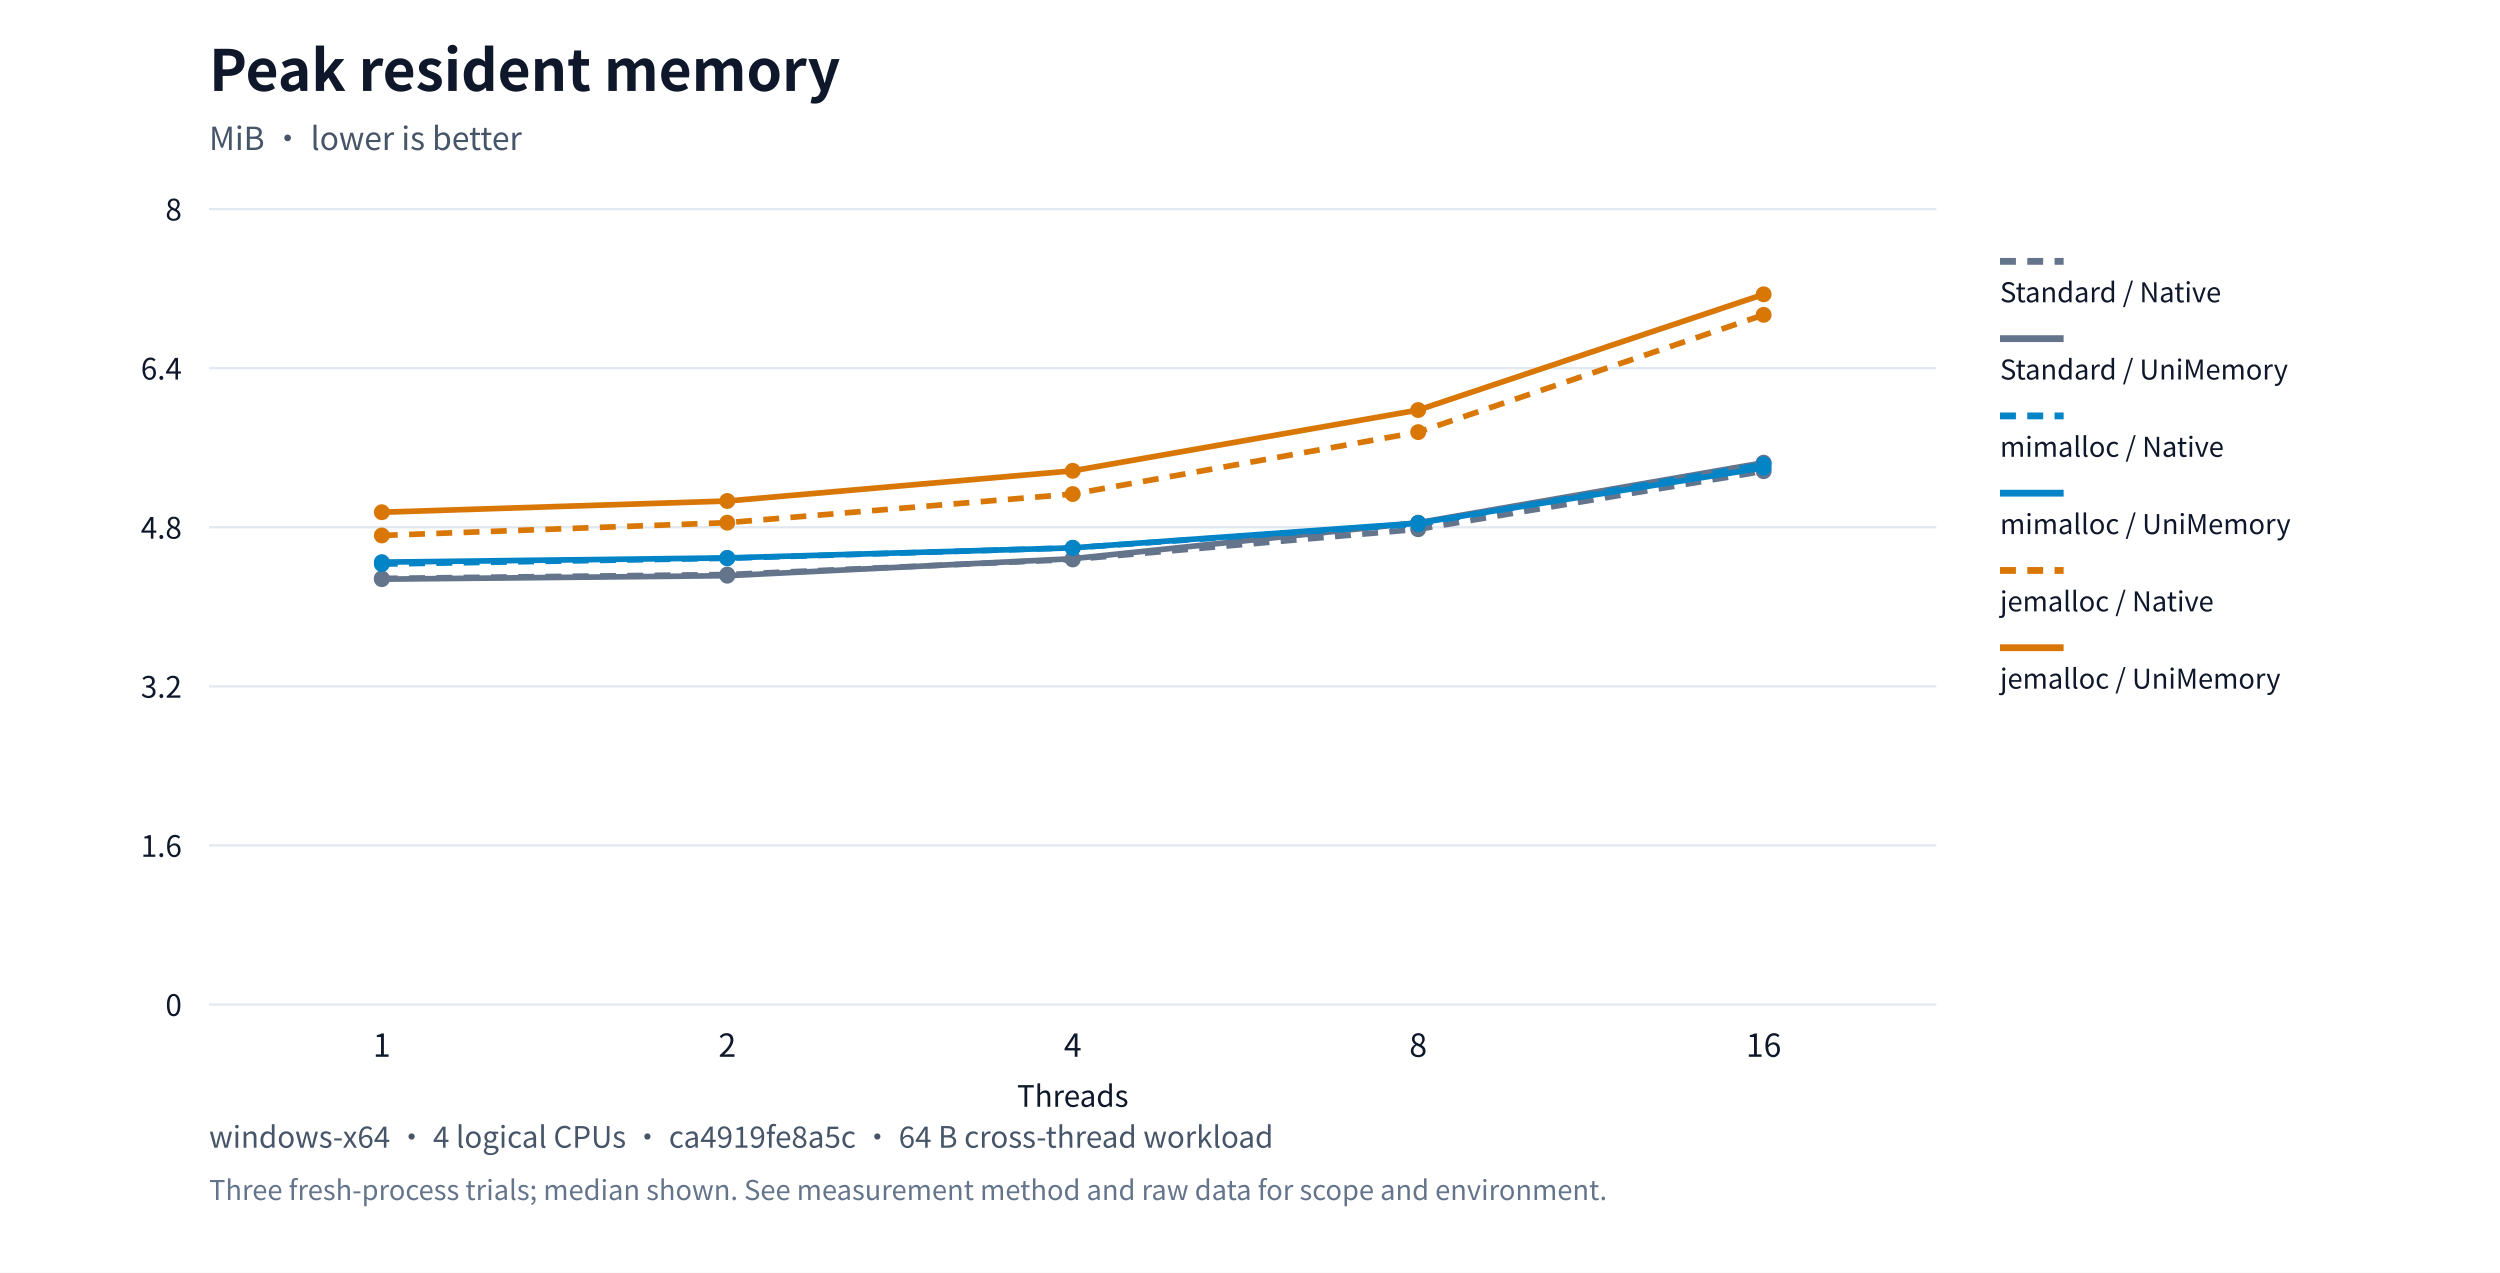
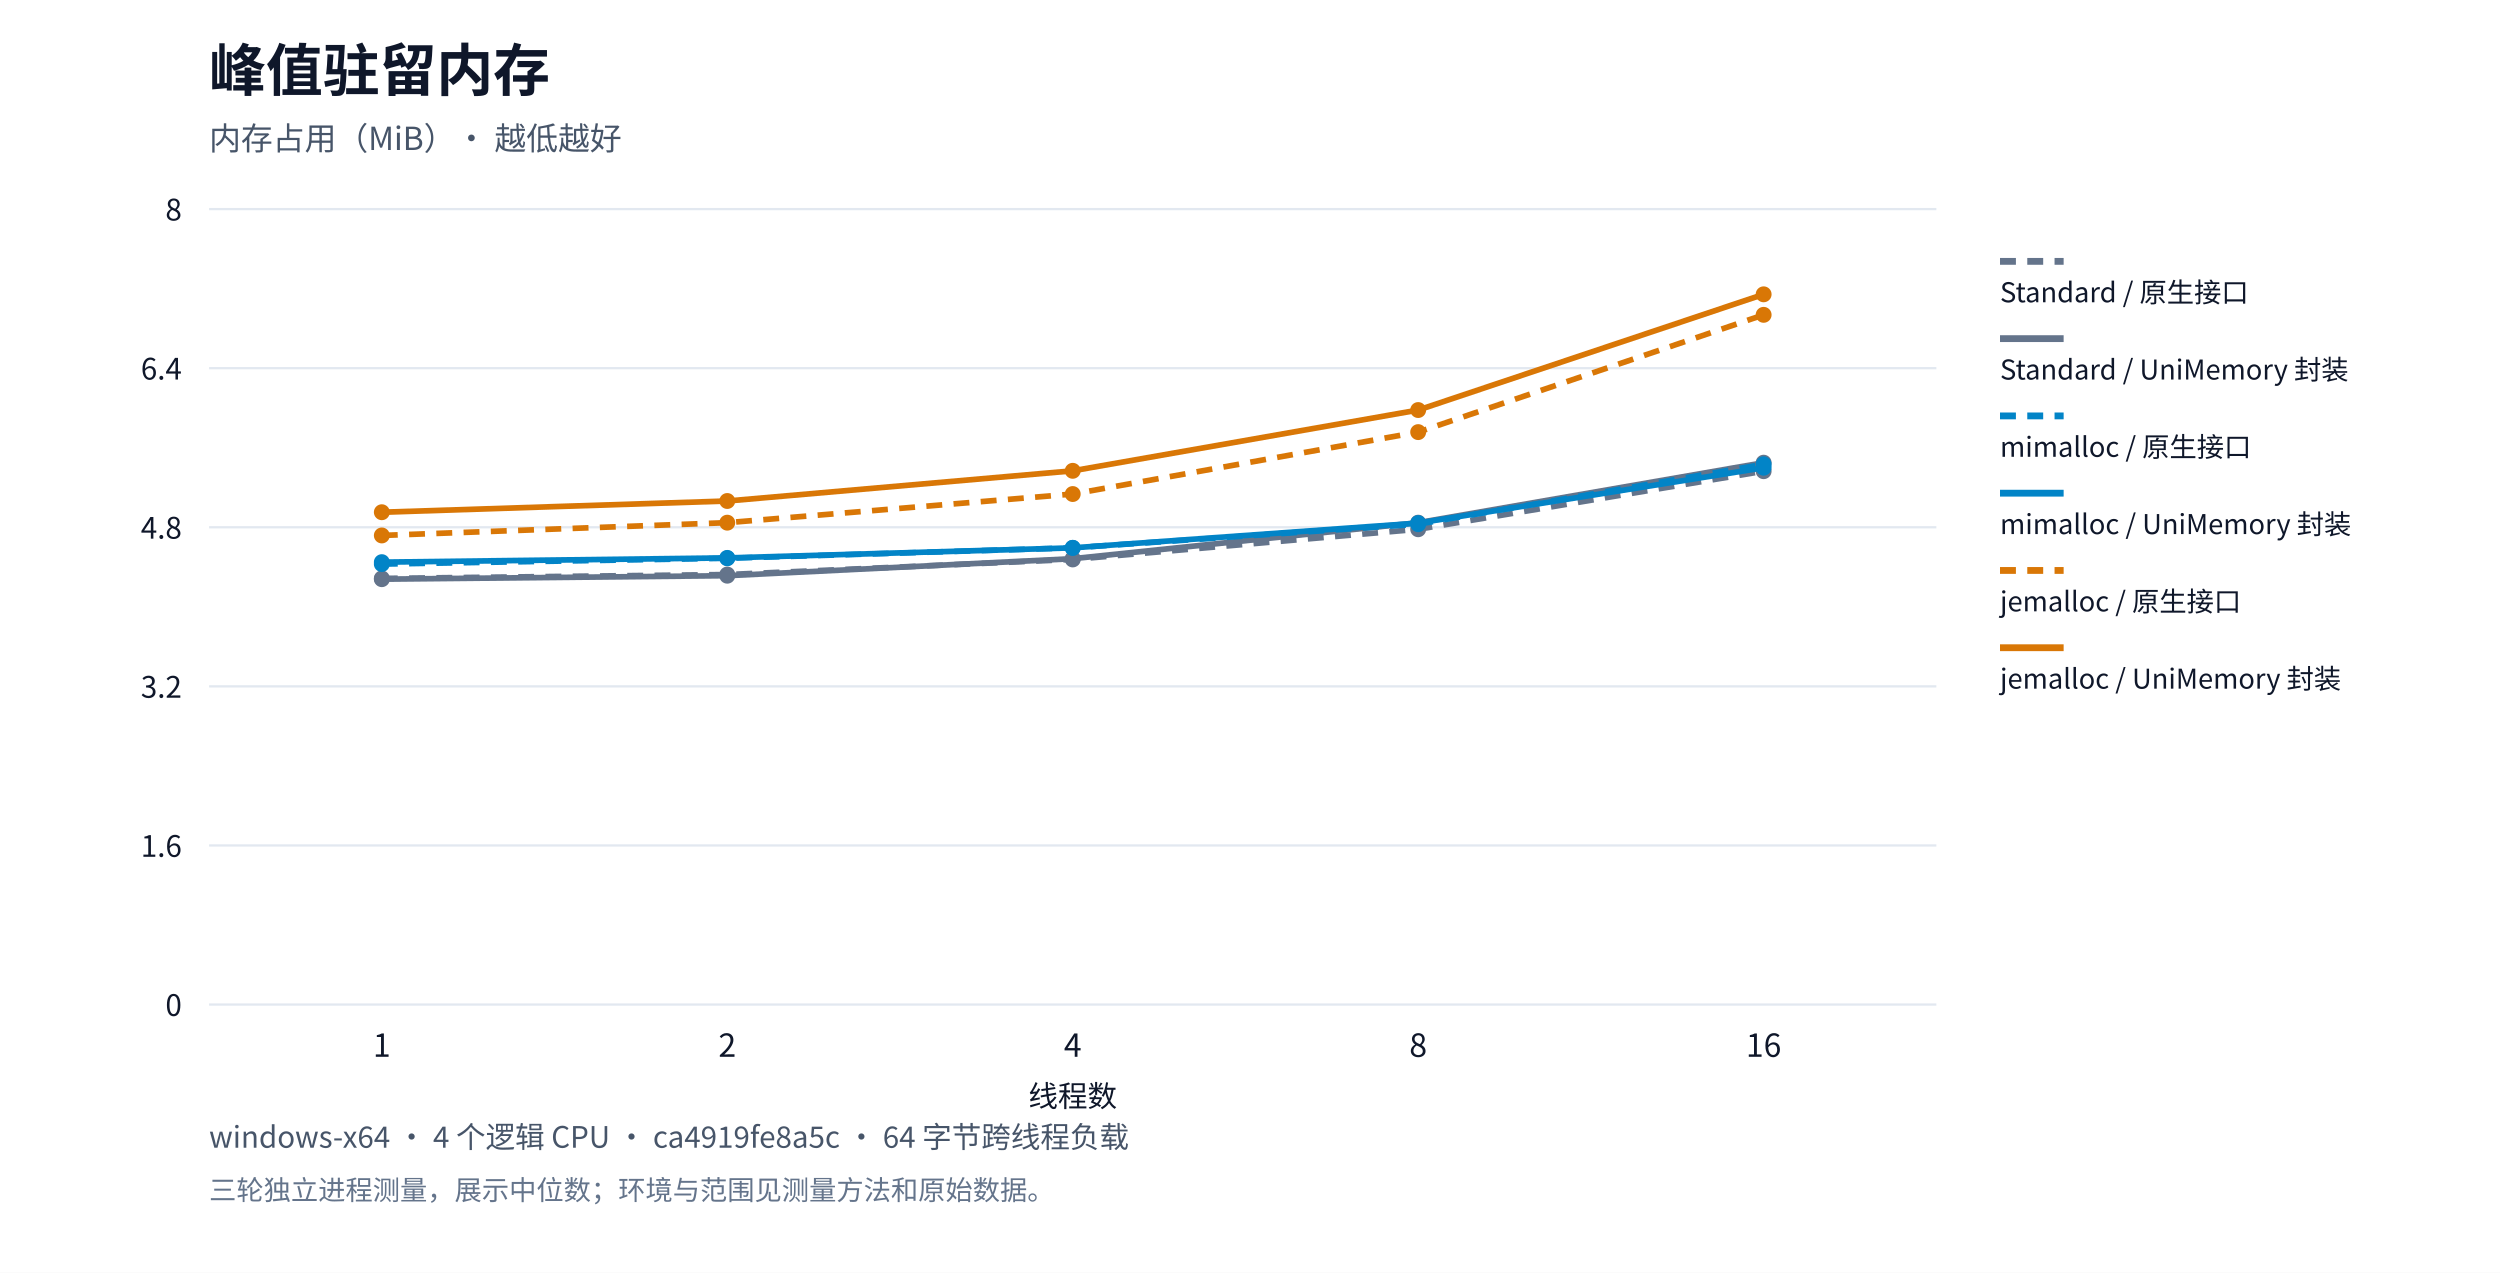
- <svg xmlns="http://www.w3.org/2000/svg" xml:lang="en" viewBox="0 0 1100 560" role="img">
+ <svg xmlns="http://www.w3.org/2000/svg" xml:lang="zh-CN" viewBox="0 0 1100 560" role="img">
  <rect width="1100" height="560" fill="#ffffff" />
  <g font-family="system-ui,Segoe UI,Microsoft YaHei,PingFang SC,Noto Sans CJK SC,sans-serif" fill="#0f172a">
-     <text x="92" y="40" font-size="25" font-weight="650">Peak resident memory</text>
-     <text x="92" y="66" font-size="14" fill="#475569">MiB · lower is better</text>
+     <text x="92" y="40" font-size="25" font-weight="650">峰值驻留内存</text>
+     <text x="92" y="66" font-size="14" fill="#475569">内存占用（MiB）· 越低越好</text>
    <path d="M92,442.0h760" stroke="#e2e8f0" />
    <text x="80" y="447.0" text-anchor="end" font-size="13">0</text>
    <path d="M92,372.0h760" stroke="#e2e8f0" />
    <text x="80" y="377.0" text-anchor="end" font-size="13">1.6</text>
    <path d="M92,302.0h760" stroke="#e2e8f0" />
    <text x="80" y="307.0" text-anchor="end" font-size="13">3.2</text>
    <path d="M92,232.0h760" stroke="#e2e8f0" />
    <text x="80" y="237.0" text-anchor="end" font-size="13">4.8</text>
    <path d="M92,162.0h760" stroke="#e2e8f0" />
    <text x="80" y="167.0" text-anchor="end" font-size="13">6.4</text>
    <path d="M92,92.0h760" stroke="#e2e8f0" />
    <text x="80" y="97.0" text-anchor="end" font-size="13">8</text>
    <text x="168.0" y="465" text-anchor="middle" font-size="14">1</text>
    <text x="320.0" y="465" text-anchor="middle" font-size="14">2</text>
    <text x="472.0" y="465" text-anchor="middle" font-size="14">4</text>
    <text x="624.0" y="465" text-anchor="middle" font-size="14">8</text>
    <text x="776.0" y="465" text-anchor="middle" font-size="14">16</text>
    <circle cx="168.0" cy="254.5" r="3.5" fill="#64748b" />
    <circle cx="320.0" cy="252.797" r="3.5" fill="#64748b" />
    <circle cx="472.0" cy="246.155" r="3.5" fill="#64748b" />
    <circle cx="624.0" cy="232.872" r="3.5" fill="#64748b" />
    <circle cx="776.0" cy="207.327" r="3.5" fill="#64748b" />
    <polyline points="168.0,254.5 320.0,252.797 472.0,246.155 624.0,232.872 776.0,207.327" fill="none" stroke="#64748b" stroke-width="2.5" stroke-dasharray="7 5" />
    <path d="M880,115h28" stroke="#64748b" stroke-width="3" stroke-dasharray="7 5" />
-     <text x="880" y="133" font-size="12">Standard / Native</text>
+     <text x="880" y="133" font-size="12">Standard / 原生接口</text>
    <circle cx="168.0" cy="254.841" r="3.5" fill="#64748b" />
    <circle cx="320.0" cy="253.308" r="3.5" fill="#64748b" />
    <circle cx="472.0" cy="245.815" r="3.5" fill="#64748b" />
    <circle cx="624.0" cy="229.977" r="3.5" fill="#64748b" />
    <circle cx="776.0" cy="203.58" r="3.5" fill="#64748b" />
    <polyline points="168.0,254.841 320.0,253.308 472.0,245.815 624.0,229.977 776.0,203.58" fill="none" stroke="#64748b" stroke-width="2.5" />
    <path d="M880,149h28" stroke="#64748b" stroke-width="3" />
-     <text x="880" y="167" font-size="12">Standard / UniMemory</text>
+     <text x="880" y="167" font-size="12">Standard / UniMemory 封装</text>
    <circle cx="168.0" cy="248.199" r="3.5" fill="#0284c7" />
    <circle cx="320.0" cy="245.644" r="3.5" fill="#0284c7" />
    <circle cx="472.0" cy="241.046" r="3.5" fill="#0284c7" />
    <circle cx="624.0" cy="230.658" r="3.5" fill="#0284c7" />
    <circle cx="776.0" cy="204.262" r="3.5" fill="#0284c7" />
    <polyline points="168.0,248.199 320.0,245.644 472.0,241.046 624.0,230.658 776.0,204.262" fill="none" stroke="#0284c7" stroke-width="2.5" stroke-dasharray="7 5" />
    <path d="M880,183h28" stroke="#0284c7" stroke-width="3" stroke-dasharray="7 5" />
-     <text x="880" y="201" font-size="12">mimalloc / Native</text>
+     <text x="880" y="201" font-size="12">mimalloc / 原生接口</text>
    <circle cx="168.0" cy="247.347" r="3.5" fill="#0284c7" />
    <circle cx="320.0" cy="245.474" r="3.5" fill="#0284c7" />
    <circle cx="472.0" cy="241.046" r="3.5" fill="#0284c7" />
    <circle cx="624.0" cy="230.147" r="3.5" fill="#0284c7" />
    <circle cx="776.0" cy="205.794" r="3.5" fill="#0284c7" />
    <polyline points="168.0,247.347 320.0,245.474 472.0,241.046 624.0,230.147 776.0,205.794" fill="none" stroke="#0284c7" stroke-width="2.5" />
    <path d="M880,217h28" stroke="#0284c7" stroke-width="3" />
-     <text x="880" y="235" font-size="12">mimalloc / UniMemory</text>
+     <text x="880" y="235" font-size="12">mimalloc / UniMemory 封装</text>
    <circle cx="168.0" cy="235.597" r="3.5" fill="#d97706" />
    <circle cx="320.0" cy="229.977" r="3.5" fill="#d97706" />
    <circle cx="472.0" cy="217.375" r="3.5" fill="#d97706" />
    <circle cx="624.0" cy="190.127" r="3.5" fill="#d97706" />
    <circle cx="776.0" cy="138.526" r="3.5" fill="#d97706" />
    <polyline points="168.0,235.597 320.0,229.977 472.0,217.375 624.0,190.127 776.0,138.526" fill="none" stroke="#d97706" stroke-width="2.5" stroke-dasharray="7 5" />
    <path d="M880,251h28" stroke="#d97706" stroke-width="3" stroke-dasharray="7 5" />
-     <text x="880" y="269" font-size="12">jemalloc / Native</text>
+     <text x="880" y="269" font-size="12">jemalloc / 原生接口</text>
    <circle cx="168.0" cy="225.379" r="3.5" fill="#d97706" />
    <circle cx="320.0" cy="220.44" r="3.5" fill="#d97706" />
    <circle cx="472.0" cy="207.157" r="3.5" fill="#d97706" />
    <circle cx="624.0" cy="180.42" r="3.5" fill="#d97706" />
    <circle cx="776.0" cy="129.5" r="3.5" fill="#d97706" />
    <polyline points="168.0,225.379 320.0,220.44 472.0,207.157 624.0,180.42 776.0,129.5" fill="none" stroke="#d97706" stroke-width="2.5" />
    <path d="M880,285h28" stroke="#d97706" stroke-width="3" />
-     <text x="880" y="303" font-size="12">jemalloc / UniMemory</text>
-     <text x="472" y="487" text-anchor="middle" font-size="13">Threads</text>
-     <text x="92" y="505" font-size="13" fill="#475569">windows-x64 · 4 logical CPUs · ca4919fe8a5c · 64 B cross-thread workload</text>
-     <text x="92" y="528" font-size="12" fill="#64748b">Three fresh-process trials; median shown. See measurement method and raw data for scope and environment.</text>
+     <text x="880" y="303" font-size="12">jemalloc / UniMemory 封装</text>
+     <text x="472" y="487" text-anchor="middle" font-size="13">线程数</text>
+     <text x="92" y="505" font-size="13" fill="#475569">windows-x64 · 4 个逻辑 CPU · ca4919fe8a5c · 64 字节跨线程负载</text>
+     <text x="92" y="528" font-size="12" fill="#64748b">三轮独立进程测量，展示中位数；环境与范围见测量方法和原始数据。</text>
  </g>
</svg>
